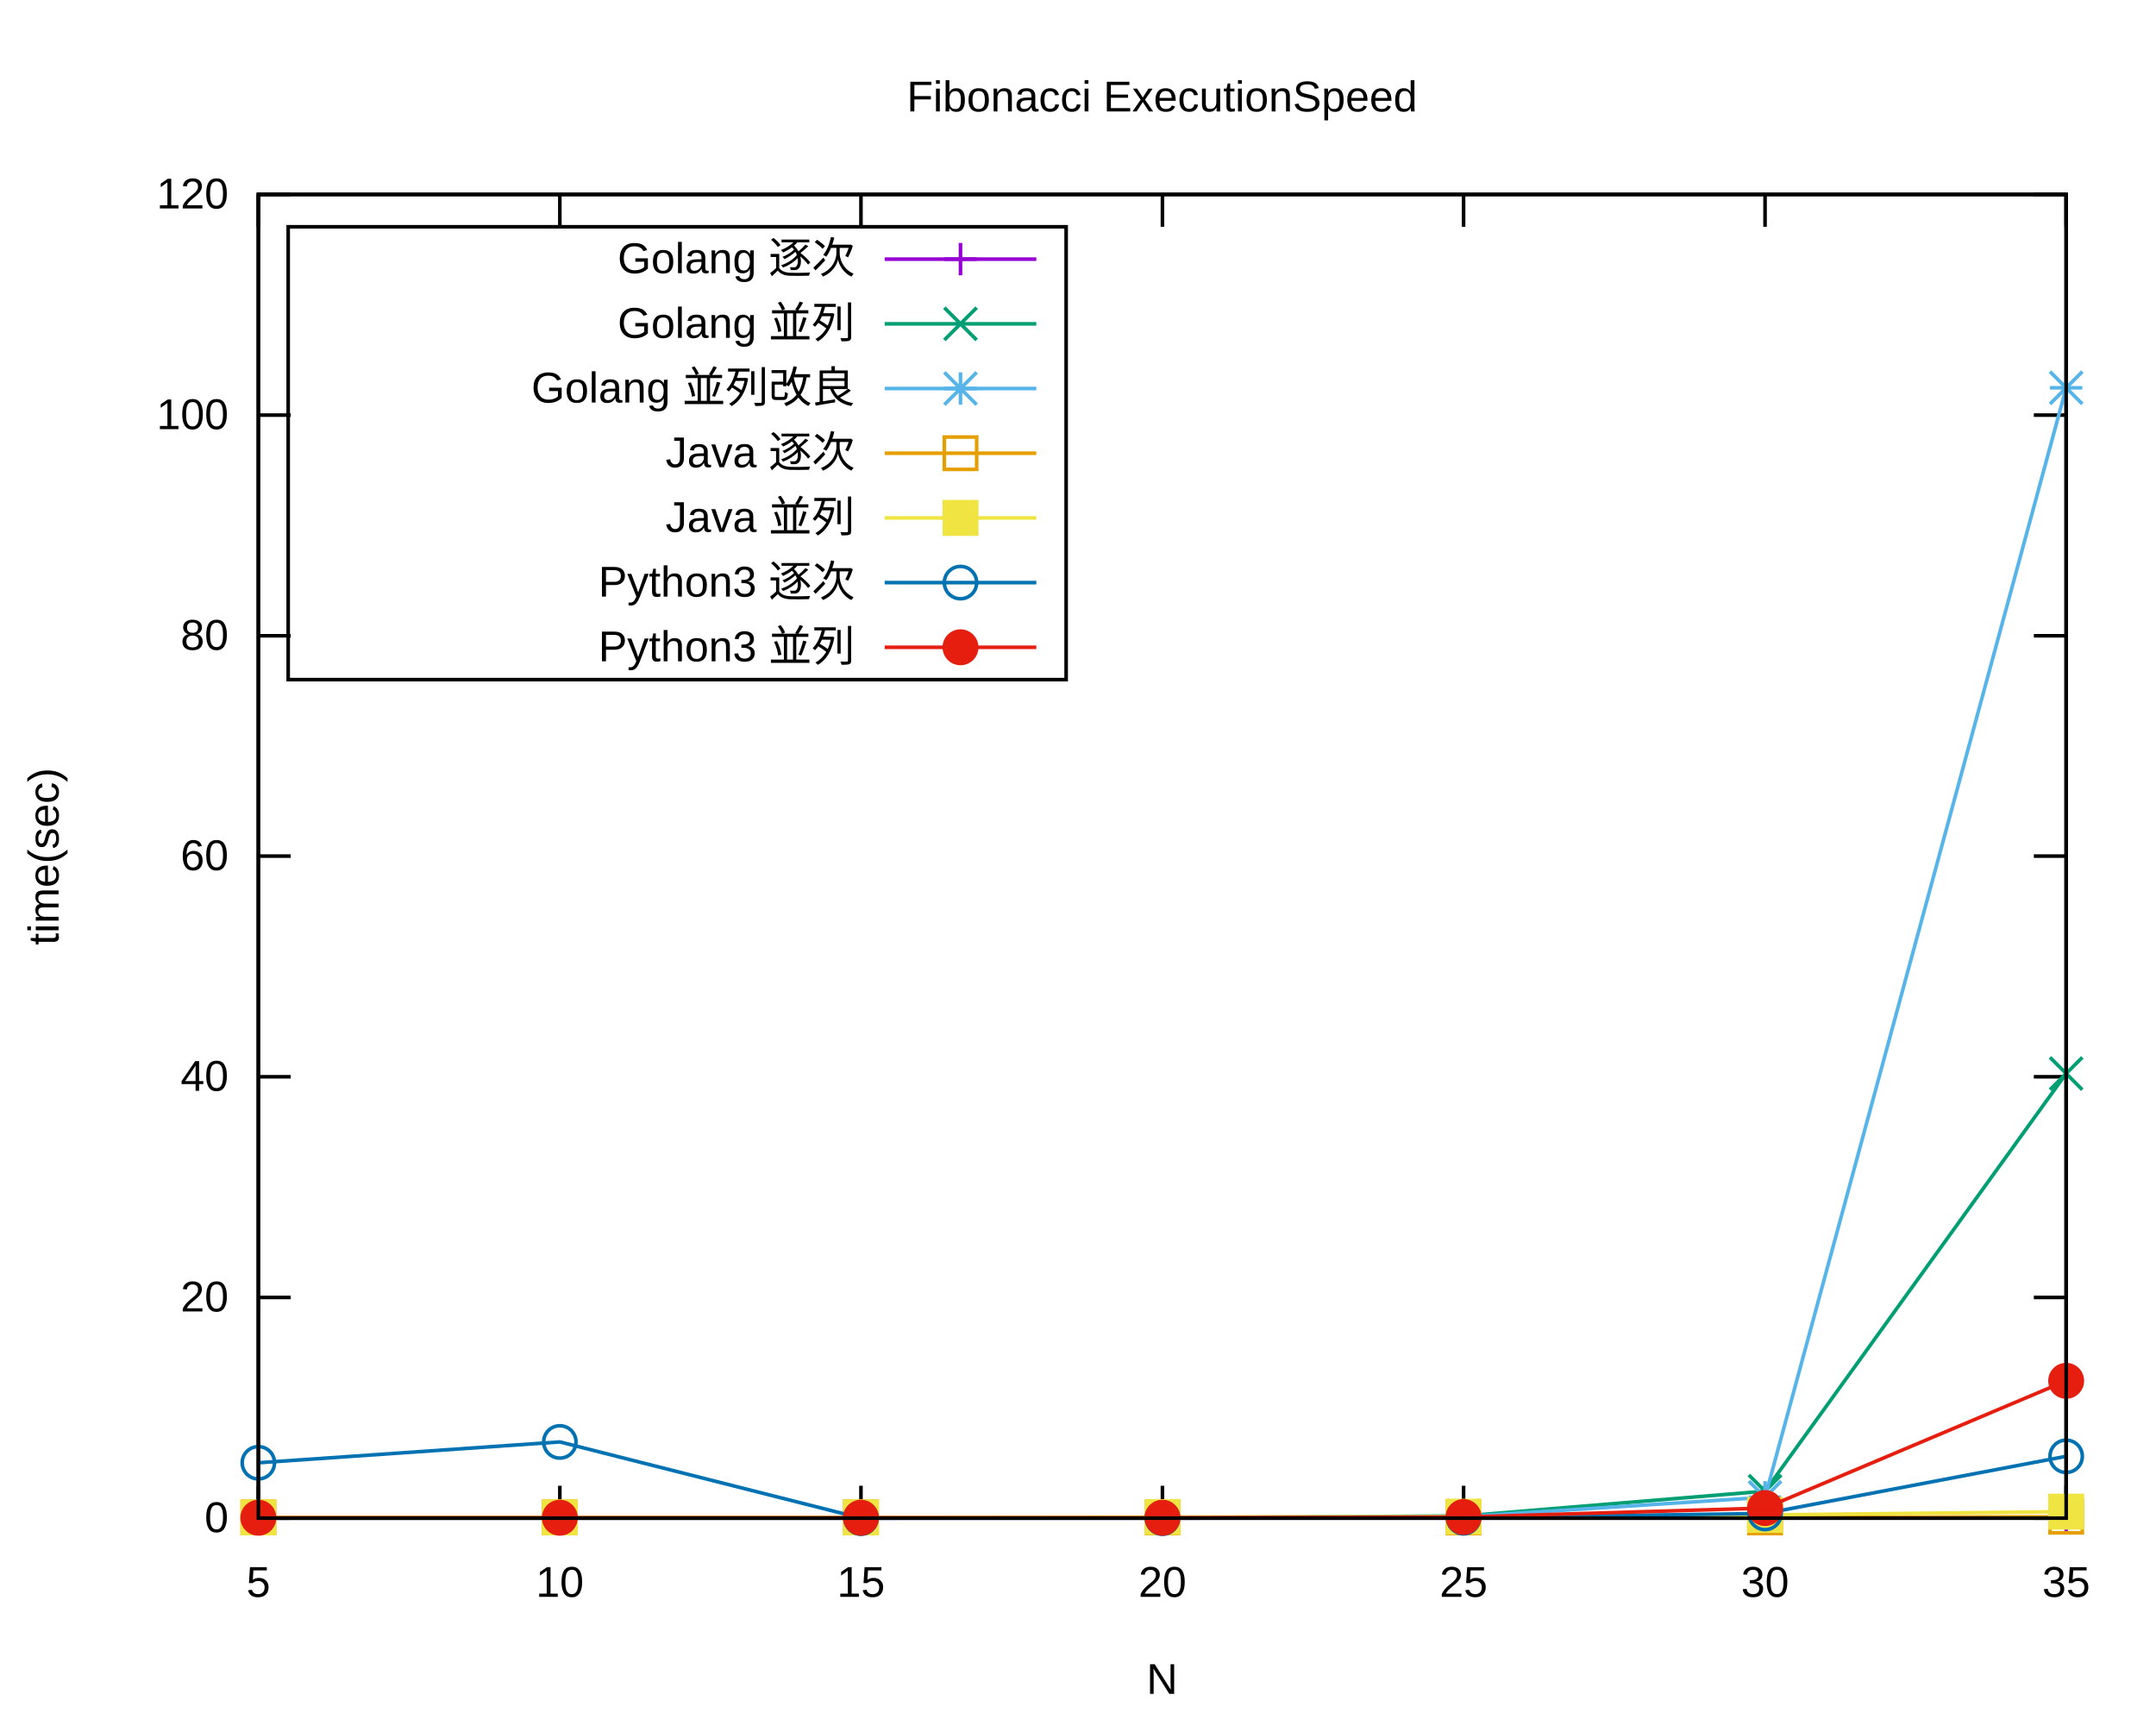
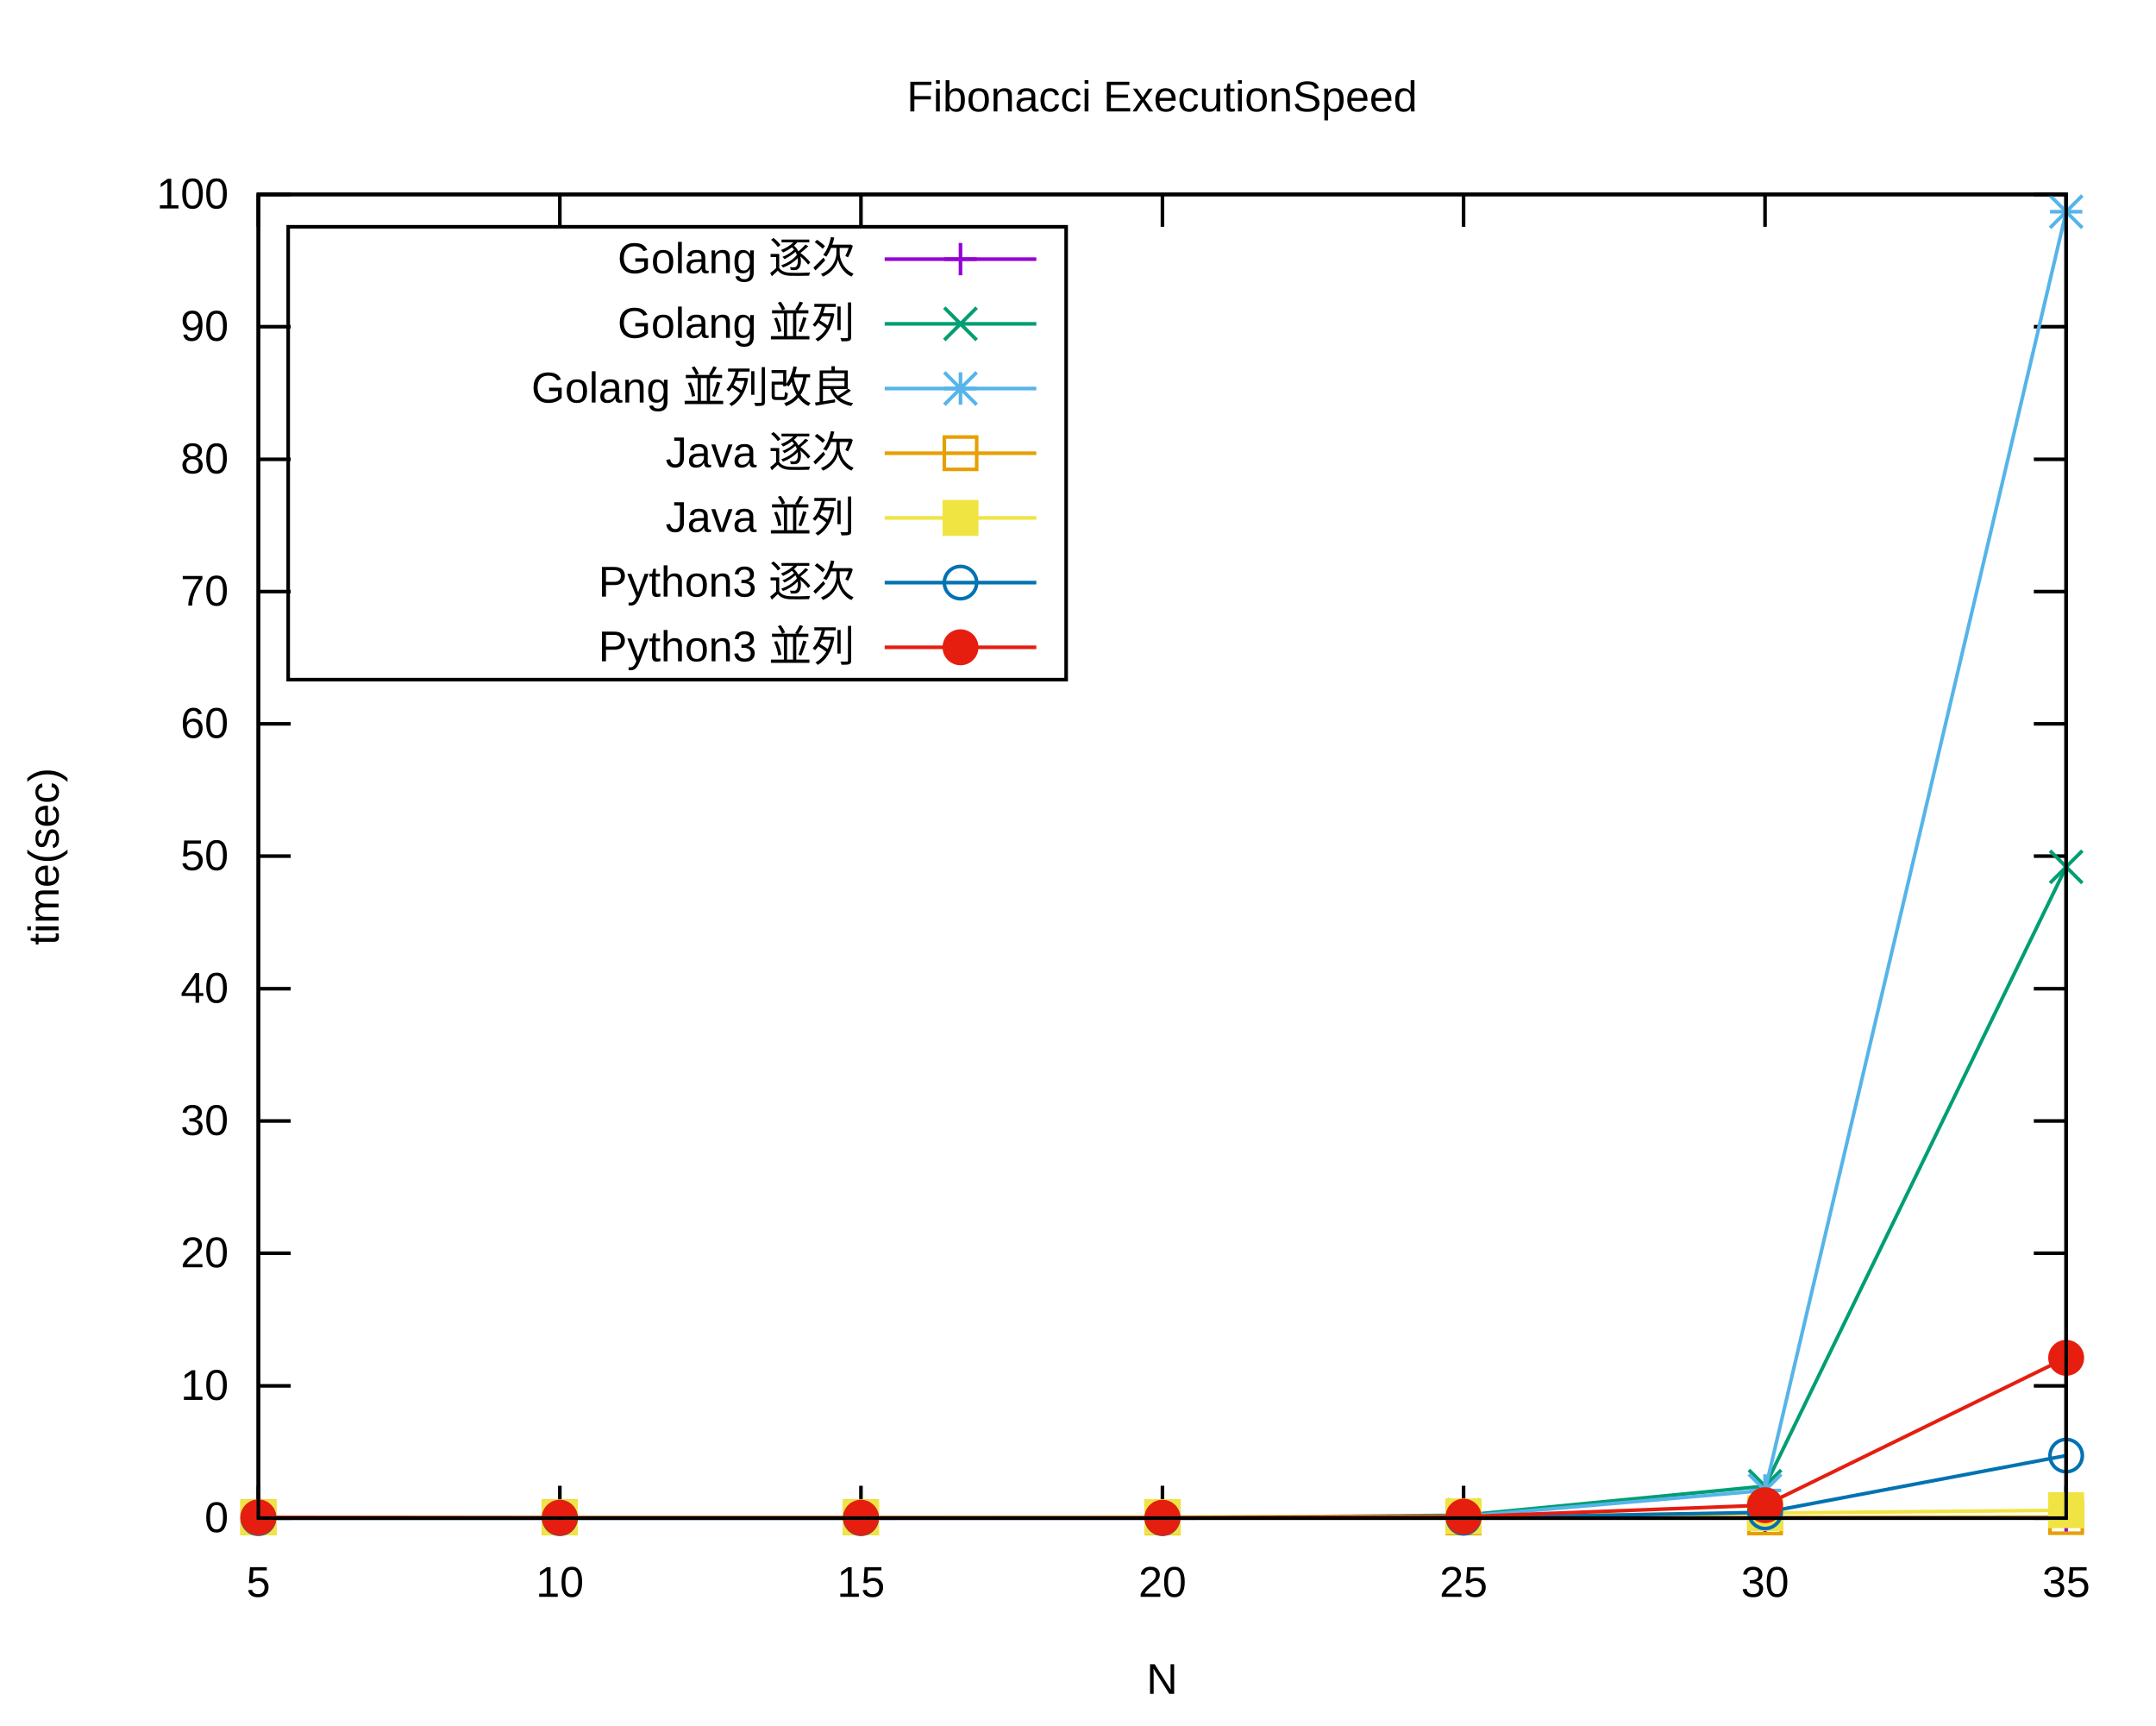
<svg xmlns="http://www.w3.org/2000/svg" xmlns:xlink="http://www.w3.org/1999/xlink" width="600" height="480" viewBox="0 0 600 480">
  <g id="gnuplot_canvas">
    <rect x="0" y="0" width="600" height="480" fill="none" />
    <defs>
      <circle id="gpDot" r="0.5" stroke-width="0.5" />
      <path id="gpPt0" stroke-width="0.222" stroke="currentColor" d="M-1,0 h2 M0,-1 v2" />
      <path id="gpPt1" stroke-width="0.222" stroke="currentColor" d="M-1,-1 L1,1 M1,-1 L-1,1" />
      <path id="gpPt2" stroke-width="0.222" stroke="currentColor" d="M-1,0 L1,0 M0,-1 L0,1 M-1,-1 L1,1 M-1,1 L1,-1" />
      <rect id="gpPt3" stroke-width="0.222" stroke="currentColor" x="-1" y="-1" width="2" height="2" />
      <rect id="gpPt4" stroke-width="0.222" stroke="currentColor" fill="currentColor" x="-1" y="-1" width="2" height="2" />
      <circle id="gpPt5" stroke-width="0.222" stroke="currentColor" cx="0" cy="0" r="1" />
      <use xlink:href="#gpPt5" id="gpPt6" fill="currentColor" stroke="none" />
      <path id="gpPt7" stroke-width="0.222" stroke="currentColor" d="M0,-1.33 L-1.33,0.67 L1.33,0.67 z" />
      <use xlink:href="#gpPt7" id="gpPt8" fill="currentColor" stroke="none" />
      <use xlink:href="#gpPt7" id="gpPt9" stroke="currentColor" transform="rotate(180)" />
      <use xlink:href="#gpPt9" id="gpPt10" fill="currentColor" stroke="none" />
      <use xlink:href="#gpPt3" id="gpPt11" stroke="currentColor" transform="rotate(45)" />
      <use xlink:href="#gpPt11" id="gpPt12" fill="currentColor" stroke="none" />
      <path id="gpPt13" stroke-width="0.222" stroke="currentColor" d="M0,1.330 L1.265,0.411 L0.782,-1.067 L-0.782,-1.076 L-1.265,0.411 z" />
      <use xlink:href="#gpPt13" id="gpPt14" fill="currentColor" stroke="none" />
      <filter id="textbox" filterUnits="objectBoundingBox" x="0" y="0" height="1" width="1">
        <feFlood flood-color="white" flood-opacity="1" result="bgnd" />
        <feComposite in="SourceGraphic" in2="bgnd" operator="atop" />
      </filter>
      <filter id="greybox" filterUnits="objectBoundingBox" x="0" y="0" height="1" width="1">
        <feFlood flood-color="lightgrey" flood-opacity="1" result="grey" />
        <feComposite in="SourceGraphic" in2="grey" operator="atop" />
      </filter>
    </defs>
    <g fill="none" color="white" stroke="currentColor" stroke-width="1.00" stroke-linecap="butt" stroke-linejoin="miter">
</g>
    <g fill="none" color="black" stroke="currentColor" stroke-width="1.00" stroke-linecap="butt" stroke-linejoin="miter">
      <path stroke="black" d="M71.9,422.4 L80.9,422.4 M575.0,422.4 L566.0,422.4  " />
      <g transform="translate(63.6,426.3)" stroke="none" fill="black" font-family="Arial" font-size="12.00" text-anchor="end">
        <text>
          <tspan font-family="Arial"> 0</tspan>
        </text>
      </g>
    </g>
    <g fill="none" color="black" stroke="currentColor" stroke-width="1.00" stroke-linecap="butt" stroke-linejoin="miter">
-       <path stroke="black" d="M71.9,361.0 L80.9,361.0 M575.0,361.0 L566.0,361.0  " />
-       <g transform="translate(63.6,364.9)" stroke="none" fill="black" font-family="Arial" font-size="12.00" text-anchor="end">
+       <path stroke="black" d="M71.9,385.6 L80.9,385.6 M575.0,385.6 L566.0,385.6  " />
+       <g transform="translate(63.6,389.5)" stroke="none" fill="black" font-family="Arial" font-size="12.00" text-anchor="end">
+         <text>
+           <tspan font-family="Arial"> 10</tspan>
+         </text>
+       </g>
+     </g>
+     <g fill="none" color="black" stroke="currentColor" stroke-width="1.00" stroke-linecap="butt" stroke-linejoin="miter">
+       <path stroke="black" d="M71.9,348.7 L80.9,348.7 M575.0,348.7 L566.0,348.7  " />
+       <g transform="translate(63.6,352.6)" stroke="none" fill="black" font-family="Arial" font-size="12.00" text-anchor="end">
        <text>
          <tspan font-family="Arial"> 20</tspan>
        </text>
      </g>
    </g>
    <g fill="none" color="black" stroke="currentColor" stroke-width="1.00" stroke-linecap="butt" stroke-linejoin="miter">
-       <path stroke="black" d="M71.9,299.6 L80.9,299.6 M575.0,299.6 L566.0,299.6  " />
-       <g transform="translate(63.6,303.5)" stroke="none" fill="black" font-family="Arial" font-size="12.00" text-anchor="end">
+       <path stroke="black" d="M71.9,311.9 L80.9,311.9 M575.0,311.9 L566.0,311.9  " />
+       <g transform="translate(63.6,315.8)" stroke="none" fill="black" font-family="Arial" font-size="12.00" text-anchor="end">
+         <text>
+           <tspan font-family="Arial"> 30</tspan>
+         </text>
+       </g>
+     </g>
+     <g fill="none" color="black" stroke="currentColor" stroke-width="1.00" stroke-linecap="butt" stroke-linejoin="miter">
+       <path stroke="black" d="M71.9,275.1 L80.9,275.1 M575.0,275.1 L566.0,275.1  " />
+       <g transform="translate(63.6,279.0)" stroke="none" fill="black" font-family="Arial" font-size="12.00" text-anchor="end">
        <text>
          <tspan font-family="Arial"> 40</tspan>
        </text>
      </g>
    </g>
    <g fill="none" color="black" stroke="currentColor" stroke-width="1.00" stroke-linecap="butt" stroke-linejoin="miter">
      <path stroke="black" d="M71.9,238.2 L80.9,238.2 M575.0,238.2 L566.0,238.2  " />
      <g transform="translate(63.6,242.1)" stroke="none" fill="black" font-family="Arial" font-size="12.00" text-anchor="end">
        <text>
+           <tspan font-family="Arial"> 50</tspan>
+         </text>
+       </g>
+     </g>
+     <g fill="none" color="black" stroke="currentColor" stroke-width="1.00" stroke-linecap="butt" stroke-linejoin="miter">
+       <path stroke="black" d="M71.9,201.4 L80.9,201.4 M575.0,201.4 L566.0,201.4  " />
+       <g transform="translate(63.6,205.3)" stroke="none" fill="black" font-family="Arial" font-size="12.00" text-anchor="end">
+         <text>
          <tspan font-family="Arial"> 60</tspan>
        </text>
      </g>
    </g>
    <g fill="none" color="black" stroke="currentColor" stroke-width="1.00" stroke-linecap="butt" stroke-linejoin="miter">
-       <path stroke="black" d="M71.9,176.9 L80.9,176.9 M575.0,176.9 L566.0,176.9  " />
-       <g transform="translate(63.6,180.8)" stroke="none" fill="black" font-family="Arial" font-size="12.00" text-anchor="end">
+       <path stroke="black" d="M71.9,164.6 L80.9,164.6 M575.0,164.6 L566.0,164.6  " />
+       <g transform="translate(63.6,168.5)" stroke="none" fill="black" font-family="Arial" font-size="12.00" text-anchor="end">
+         <text>
+           <tspan font-family="Arial"> 70</tspan>
+         </text>
+       </g>
+     </g>
+     <g fill="none" color="black" stroke="currentColor" stroke-width="1.00" stroke-linecap="butt" stroke-linejoin="miter">
+       <path stroke="black" d="M71.9,127.8 L80.9,127.8 M575.0,127.8 L566.0,127.8  " />
+       <g transform="translate(63.6,131.7)" stroke="none" fill="black" font-family="Arial" font-size="12.00" text-anchor="end">
        <text>
          <tspan font-family="Arial"> 80</tspan>
        </text>
      </g>
    </g>
    <g fill="none" color="black" stroke="currentColor" stroke-width="1.00" stroke-linecap="butt" stroke-linejoin="miter">
-       <path stroke="black" d="M71.9,115.5 L80.9,115.5 M575.0,115.5 L566.0,115.5  " />
-       <g transform="translate(63.6,119.4)" stroke="none" fill="black" font-family="Arial" font-size="12.00" text-anchor="end">
-         <text>
-           <tspan font-family="Arial"> 100</tspan>
+       <path stroke="black" d="M71.9,90.9 L80.9,90.9 M575.0,90.9 L566.0,90.9  " />
+       <g transform="translate(63.6,94.8)" stroke="none" fill="black" font-family="Arial" font-size="12.00" text-anchor="end">
+         <text>
+           <tspan font-family="Arial"> 90</tspan>
        </text>
      </g>
    </g>
    <g fill="none" color="black" stroke="currentColor" stroke-width="1.00" stroke-linecap="butt" stroke-linejoin="miter">
      <path stroke="black" d="M71.9,54.1 L80.9,54.1 M575.0,54.1 L566.0,54.1  " />
      <g transform="translate(63.6,58.0)" stroke="none" fill="black" font-family="Arial" font-size="12.00" text-anchor="end">
        <text>
-           <tspan font-family="Arial"> 120</tspan>
+           <tspan font-family="Arial"> 100</tspan>
        </text>
      </g>
    </g>
    <g fill="none" color="black" stroke="currentColor" stroke-width="1.00" stroke-linecap="butt" stroke-linejoin="miter">
      <path stroke="black" d="M71.9,422.4 L71.9,413.4 M71.9,54.1 L71.9,63.1  " />
      <g transform="translate(71.9,444.3)" stroke="none" fill="black" font-family="Arial" font-size="12.00" text-anchor="middle">
        <text>
          <tspan font-family="Arial"> 5</tspan>
        </text>
      </g>
    </g>
    <g fill="none" color="black" stroke="currentColor" stroke-width="1.00" stroke-linecap="butt" stroke-linejoin="miter">
      <path stroke="black" d="M155.8,422.4 L155.8,413.4 M155.8,54.1 L155.8,63.1  " />
      <g transform="translate(155.8,444.3)" stroke="none" fill="black" font-family="Arial" font-size="12.00" text-anchor="middle">
        <text>
          <tspan font-family="Arial"> 10</tspan>
        </text>
      </g>
    </g>
    <g fill="none" color="black" stroke="currentColor" stroke-width="1.00" stroke-linecap="butt" stroke-linejoin="miter">
      <path stroke="black" d="M239.6,422.4 L239.6,413.4 M239.6,54.1 L239.6,63.1  " />
      <g transform="translate(239.6,444.3)" stroke="none" fill="black" font-family="Arial" font-size="12.00" text-anchor="middle">
        <text>
          <tspan font-family="Arial"> 15</tspan>
        </text>
      </g>
    </g>
    <g fill="none" color="black" stroke="currentColor" stroke-width="1.00" stroke-linecap="butt" stroke-linejoin="miter">
      <path stroke="black" d="M323.5,422.4 L323.5,413.4 M323.5,54.1 L323.5,63.1  " />
      <g transform="translate(323.5,444.3)" stroke="none" fill="black" font-family="Arial" font-size="12.00" text-anchor="middle">
        <text>
          <tspan font-family="Arial"> 20</tspan>
        </text>
      </g>
    </g>
    <g fill="none" color="black" stroke="currentColor" stroke-width="1.00" stroke-linecap="butt" stroke-linejoin="miter">
      <path stroke="black" d="M407.3,422.4 L407.3,413.4 M407.3,54.1 L407.3,63.1  " />
      <g transform="translate(407.3,444.3)" stroke="none" fill="black" font-family="Arial" font-size="12.00" text-anchor="middle">
        <text>
          <tspan font-family="Arial"> 25</tspan>
        </text>
      </g>
    </g>
    <g fill="none" color="black" stroke="currentColor" stroke-width="1.00" stroke-linecap="butt" stroke-linejoin="miter">
      <path stroke="black" d="M491.2,422.4 L491.2,413.4 M491.2,54.1 L491.2,63.1  " />
      <g transform="translate(491.2,444.3)" stroke="none" fill="black" font-family="Arial" font-size="12.00" text-anchor="middle">
        <text>
          <tspan font-family="Arial"> 30</tspan>
        </text>
      </g>
    </g>
    <g fill="none" color="black" stroke="currentColor" stroke-width="1.00" stroke-linecap="butt" stroke-linejoin="miter">
      <path stroke="black" d="M575.0,422.4 L575.0,413.4 M575.0,54.1 L575.0,63.1  " />
      <g transform="translate(575.0,444.3)" stroke="none" fill="black" font-family="Arial" font-size="12.00" text-anchor="middle">
        <text>
          <tspan font-family="Arial"> 35</tspan>
        </text>
      </g>
    </g>
    <g fill="none" color="black" stroke="currentColor" stroke-width="1.00" stroke-linecap="butt" stroke-linejoin="miter">
</g>
    <g fill="none" color="black" stroke="currentColor" stroke-width="1.00" stroke-linecap="butt" stroke-linejoin="miter">
      <path stroke="black" d="M71.9,54.1 L71.9,422.4 L575.0,422.4 L575.0,54.1 L71.9,54.1 Z  " />
    </g>
    <g fill="none" color="black" stroke="currentColor" stroke-width="1.00" stroke-linecap="butt" stroke-linejoin="miter">
      <g transform="translate(16.3,238.3) rotate(270)" stroke="none" fill="black" font-family="Arial" font-size="12.00" text-anchor="middle">
        <text>
          <tspan font-family="Arial">time(sec)</tspan>
        </text>
      </g>
    </g>
    <g fill="none" color="black" stroke="currentColor" stroke-width="1.00" stroke-linecap="butt" stroke-linejoin="miter">
      <g transform="translate(323.4,471.3)" stroke="none" fill="black" font-family="Arial" font-size="12.00" text-anchor="middle">
        <text>
          <tspan font-family="Arial">N</tspan>
        </text>
      </g>
    </g>
    <g fill="none" color="black" stroke="currentColor" stroke-width="1.00" stroke-linecap="butt" stroke-linejoin="miter">
      <g transform="translate(323.4,31.0)" stroke="none" fill="black" font-family="Arial" font-size="12.00" text-anchor="middle">
        <text>
          <tspan font-family="Arial">Fibonacci ExecutionSpeed</tspan>
        </text>
      </g>
    </g>
    <g fill="none" color="black" stroke="currentColor" stroke-width="1.00" stroke-linecap="butt" stroke-linejoin="miter">
      <path stroke="black" d="M80.2,189.1 L80.2,63.1 L296.7,63.1 L296.7,189.1 L80.2,189.1 Z  " />
    </g>
    <g id="gnuplot_plot_1">
      <g fill="none" color="black" stroke="currentColor" stroke-width="1.00" stroke-linecap="butt" stroke-linejoin="miter">
        <g transform="translate(237.9,76.0)" stroke="none" fill="black" font-family="Arial" font-size="12.00" text-anchor="end">
          <text>
            <tspan font-family="Arial">Golang 逐次</tspan>
          </text>
        </g>
      </g>
      <g fill="none" color="black" stroke="currentColor" stroke-width="1.00" stroke-linecap="butt" stroke-linejoin="miter">
        <path stroke="rgb(148,   0, 211)" d="M246.2,72.1 L288.4,72.1 M71.9,422.4 L155.8,422.4 L239.6,422.4 L323.5,422.4 L407.3,422.4 L491.2,422.4   L575.0,422.2  " />
        <use xlink:href="#gpPt0" transform="translate(71.9,422.4) scale(4.50)" color="rgb(148,   0, 211)" />
        <use xlink:href="#gpPt0" transform="translate(155.8,422.4) scale(4.50)" color="rgb(148,   0, 211)" />
        <use xlink:href="#gpPt0" transform="translate(239.6,422.4) scale(4.50)" color="rgb(148,   0, 211)" />
        <use xlink:href="#gpPt0" transform="translate(323.5,422.4) scale(4.50)" color="rgb(148,   0, 211)" />
        <use xlink:href="#gpPt0" transform="translate(407.3,422.4) scale(4.50)" color="rgb(148,   0, 211)" />
        <use xlink:href="#gpPt0" transform="translate(491.2,422.4) scale(4.50)" color="rgb(148,   0, 211)" />
        <use xlink:href="#gpPt0" transform="translate(575.0,422.2) scale(4.50)" color="rgb(148,   0, 211)" />
        <use xlink:href="#gpPt0" transform="translate(267.3,72.1) scale(4.50)" color="rgb(148,   0, 211)" />
      </g>
    </g>
    <g id="gnuplot_plot_2">
      <g fill="none" color="black" stroke="currentColor" stroke-width="1.00" stroke-linecap="butt" stroke-linejoin="miter">
        <g transform="translate(237.9,94.0)" stroke="none" fill="black" font-family="Arial" font-size="12.00" text-anchor="end">
          <text>
            <tspan font-family="Arial">Golang 並列</tspan>
          </text>
        </g>
      </g>
      <g fill="none" color="black" stroke="currentColor" stroke-width="1.00" stroke-linecap="butt" stroke-linejoin="miter">
-         <path stroke="rgb(  0, 158, 115)" d="M246.2,90.1 L288.4,90.1 M71.9,422.4 L155.8,422.4 L239.6,422.4 L323.5,422.3 L407.3,421.8 L491.2,414.9   L575.0,298.7  " />
+         <path stroke="rgb(  0, 158, 115)" d="M246.2,90.1 L288.4,90.1 M71.9,422.4 L155.8,422.4 L239.6,422.4 L323.5,422.3 L407.3,421.6 L491.2,413.5   L575.0,241.2  " />
        <use xlink:href="#gpPt1" transform="translate(71.9,422.4) scale(4.50)" color="rgb(  0, 158, 115)" />
        <use xlink:href="#gpPt1" transform="translate(155.8,422.4) scale(4.50)" color="rgb(  0, 158, 115)" />
        <use xlink:href="#gpPt1" transform="translate(239.6,422.4) scale(4.50)" color="rgb(  0, 158, 115)" />
        <use xlink:href="#gpPt1" transform="translate(323.5,422.3) scale(4.50)" color="rgb(  0, 158, 115)" />
-         <use xlink:href="#gpPt1" transform="translate(407.3,421.8) scale(4.50)" color="rgb(  0, 158, 115)" />
-         <use xlink:href="#gpPt1" transform="translate(491.2,414.9) scale(4.50)" color="rgb(  0, 158, 115)" />
-         <use xlink:href="#gpPt1" transform="translate(575.0,298.7) scale(4.50)" color="rgb(  0, 158, 115)" />
+         <use xlink:href="#gpPt1" transform="translate(407.3,421.6) scale(4.50)" color="rgb(  0, 158, 115)" />
+         <use xlink:href="#gpPt1" transform="translate(491.2,413.5) scale(4.50)" color="rgb(  0, 158, 115)" />
+         <use xlink:href="#gpPt1" transform="translate(575.0,241.2) scale(4.50)" color="rgb(  0, 158, 115)" />
        <use xlink:href="#gpPt1" transform="translate(267.3,90.1) scale(4.50)" color="rgb(  0, 158, 115)" />
      </g>
    </g>
    <g id="gnuplot_plot_3">
      <g fill="none" color="black" stroke="currentColor" stroke-width="1.00" stroke-linecap="butt" stroke-linejoin="miter">
        <g transform="translate(237.9,112.0)" stroke="none" fill="black" font-family="Arial" font-size="12.00" text-anchor="end">
          <text>
            <tspan font-family="Arial">Golang 並列改良</tspan>
          </text>
        </g>
      </g>
      <g fill="none" color="black" stroke="currentColor" stroke-width="1.00" stroke-linecap="butt" stroke-linejoin="miter">
-         <path stroke="rgb( 86, 180, 233)" d="M246.2,108.1 L288.4,108.1 M71.9,422.4 L155.8,422.4 L239.6,422.4 L323.5,422.4 L407.3,422.0 L491.2,416.6   L575.0,107.9  " />
+         <path stroke="rgb( 86, 180, 233)" d="M246.2,108.1 L288.4,108.1 M71.9,422.4 L155.8,422.4 L239.6,422.4 L323.5,422.4 L407.3,421.9 L491.2,414.7   L575.0,58.9  " />
        <use xlink:href="#gpPt2" transform="translate(71.9,422.4) scale(4.50)" color="rgb( 86, 180, 233)" />
        <use xlink:href="#gpPt2" transform="translate(155.8,422.4) scale(4.50)" color="rgb( 86, 180, 233)" />
        <use xlink:href="#gpPt2" transform="translate(239.6,422.4) scale(4.50)" color="rgb( 86, 180, 233)" />
        <use xlink:href="#gpPt2" transform="translate(323.5,422.4) scale(4.50)" color="rgb( 86, 180, 233)" />
-         <use xlink:href="#gpPt2" transform="translate(407.3,422.0) scale(4.50)" color="rgb( 86, 180, 233)" />
-         <use xlink:href="#gpPt2" transform="translate(491.2,416.6) scale(4.50)" color="rgb( 86, 180, 233)" />
-         <use xlink:href="#gpPt2" transform="translate(575.0,107.9) scale(4.50)" color="rgb( 86, 180, 233)" />
+         <use xlink:href="#gpPt2" transform="translate(407.3,421.9) scale(4.50)" color="rgb( 86, 180, 233)" />
+         <use xlink:href="#gpPt2" transform="translate(491.2,414.7) scale(4.50)" color="rgb( 86, 180, 233)" />
+         <use xlink:href="#gpPt2" transform="translate(575.0,58.9) scale(4.50)" color="rgb( 86, 180, 233)" />
        <use xlink:href="#gpPt2" transform="translate(267.3,108.1) scale(4.50)" color="rgb( 86, 180, 233)" />
      </g>
    </g>
    <g id="gnuplot_plot_4">
      <g fill="none" color="black" stroke="currentColor" stroke-width="1.00" stroke-linecap="butt" stroke-linejoin="miter">
        <g transform="translate(237.9,130.0)" stroke="none" fill="black" font-family="Arial" font-size="12.00" text-anchor="end">
          <text>
            <tspan font-family="Arial">Java 逐次</tspan>
          </text>
        </g>
      </g>
      <g fill="none" color="black" stroke="currentColor" stroke-width="1.00" stroke-linecap="butt" stroke-linejoin="miter">
-         <path stroke="rgb(230, 159,   0)" d="M246.2,126.1 L288.4,126.1 M71.9,422.2 L155.8,422.2 L239.6,422.2 L323.5,422.2 L407.3,422.2 L491.2,422.2   L575.0,422.0  " />
+         <path stroke="rgb(230, 159,   0)" d="M246.2,126.1 L288.4,126.1 M71.9,422.2 L155.8,422.2 L239.6,422.2 L323.5,422.2 L407.3,422.2 L491.2,422.2   L575.0,422.1  " />
        <use xlink:href="#gpPt3" transform="translate(71.9,422.2) scale(4.50)" color="rgb(230, 159,   0)" />
        <use xlink:href="#gpPt3" transform="translate(155.8,422.2) scale(4.50)" color="rgb(230, 159,   0)" />
        <use xlink:href="#gpPt3" transform="translate(239.6,422.2) scale(4.50)" color="rgb(230, 159,   0)" />
        <use xlink:href="#gpPt3" transform="translate(323.5,422.2) scale(4.50)" color="rgb(230, 159,   0)" />
        <use xlink:href="#gpPt3" transform="translate(407.3,422.2) scale(4.50)" color="rgb(230, 159,   0)" />
        <use xlink:href="#gpPt3" transform="translate(491.2,422.2) scale(4.50)" color="rgb(230, 159,   0)" />
-         <use xlink:href="#gpPt3" transform="translate(575.0,422.0) scale(4.50)" color="rgb(230, 159,   0)" />
+         <use xlink:href="#gpPt3" transform="translate(575.0,422.1) scale(4.50)" color="rgb(230, 159,   0)" />
        <use xlink:href="#gpPt3" transform="translate(267.3,126.1) scale(4.50)" color="rgb(230, 159,   0)" />
      </g>
    </g>
    <g id="gnuplot_plot_5">
      <g fill="none" color="black" stroke="currentColor" stroke-width="1.00" stroke-linecap="butt" stroke-linejoin="miter">
        <g transform="translate(237.9,148.0)" stroke="none" fill="black" font-family="Arial" font-size="12.00" text-anchor="end">
          <text>
            <tspan font-family="Arial">Java 並列</tspan>
          </text>
        </g>
      </g>
      <g fill="none" color="black" stroke="currentColor" stroke-width="1.00" stroke-linecap="butt" stroke-linejoin="miter">
-         <path stroke="rgb(240, 228,  66)" d="M246.2,144.1 L288.4,144.1 M71.9,422.2 L155.8,422.2 L239.6,422.2 L323.5,422.1 L407.3,422.0 L491.2,421.5   L575.0,420.6  " />
+         <path stroke="rgb(240, 228,  66)" d="M246.2,144.1 L288.4,144.1 M71.9,422.2 L155.8,422.2 L239.6,422.2 L323.5,422.1 L407.3,421.9 L491.2,421.0   L575.0,420.2  " />
        <use xlink:href="#gpPt4" transform="translate(71.9,422.2) scale(4.50)" color="rgb(240, 228,  66)" />
        <use xlink:href="#gpPt4" transform="translate(155.8,422.2) scale(4.50)" color="rgb(240, 228,  66)" />
        <use xlink:href="#gpPt4" transform="translate(239.6,422.2) scale(4.50)" color="rgb(240, 228,  66)" />
        <use xlink:href="#gpPt4" transform="translate(323.5,422.1) scale(4.50)" color="rgb(240, 228,  66)" />
-         <use xlink:href="#gpPt4" transform="translate(407.3,422.0) scale(4.50)" color="rgb(240, 228,  66)" />
-         <use xlink:href="#gpPt4" transform="translate(491.2,421.5) scale(4.50)" color="rgb(240, 228,  66)" />
-         <use xlink:href="#gpPt4" transform="translate(575.0,420.6) scale(4.50)" color="rgb(240, 228,  66)" />
+         <use xlink:href="#gpPt4" transform="translate(407.3,421.9) scale(4.50)" color="rgb(240, 228,  66)" />
+         <use xlink:href="#gpPt4" transform="translate(491.2,421.0) scale(4.50)" color="rgb(240, 228,  66)" />
+         <use xlink:href="#gpPt4" transform="translate(575.0,420.2) scale(4.50)" color="rgb(240, 228,  66)" />
        <use xlink:href="#gpPt4" transform="translate(267.3,144.1) scale(4.50)" color="rgb(240, 228,  66)" />
      </g>
    </g>
    <g id="gnuplot_plot_6">
      <g fill="none" color="black" stroke="currentColor" stroke-width="1.00" stroke-linecap="butt" stroke-linejoin="miter">
        <g transform="translate(237.9,166.0)" stroke="none" fill="black" font-family="Arial" font-size="12.00" text-anchor="end">
          <text>
            <tspan font-family="Arial">Python3 逐次</tspan>
          </text>
        </g>
      </g>
      <g fill="none" color="black" stroke="currentColor" stroke-width="1.00" stroke-linecap="butt" stroke-linejoin="miter">
-         <path stroke="rgb(  0, 114, 178)" d="M246.2,162.1 L288.4,162.1 M71.9,407.0 L155.8,401.2 L239.6,422.4 L323.5,422.4 L407.3,422.3 L491.2,421.1   L575.0,405.2  " />
-         <use xlink:href="#gpPt5" transform="translate(71.9,407.0) scale(4.50)" color="rgb(  0, 114, 178)" />
-         <use xlink:href="#gpPt5" transform="translate(155.8,401.2) scale(4.50)" color="rgb(  0, 114, 178)" />
+         <path stroke="rgb(  0, 114, 178)" d="M246.2,162.1 L288.4,162.1 M71.9,422.4 L155.8,422.4 L239.6,422.4 L323.5,422.4 L407.3,422.3 L491.2,420.8   L575.0,405.0  " />
+         <use xlink:href="#gpPt5" transform="translate(71.9,422.4) scale(4.50)" color="rgb(  0, 114, 178)" />
+         <use xlink:href="#gpPt5" transform="translate(155.8,422.4) scale(4.50)" color="rgb(  0, 114, 178)" />
        <use xlink:href="#gpPt5" transform="translate(239.6,422.4) scale(4.50)" color="rgb(  0, 114, 178)" />
        <use xlink:href="#gpPt5" transform="translate(323.5,422.4) scale(4.50)" color="rgb(  0, 114, 178)" />
        <use xlink:href="#gpPt5" transform="translate(407.3,422.3) scale(4.50)" color="rgb(  0, 114, 178)" />
-         <use xlink:href="#gpPt5" transform="translate(491.2,421.1) scale(4.50)" color="rgb(  0, 114, 178)" />
-         <use xlink:href="#gpPt5" transform="translate(575.0,405.2) scale(4.50)" color="rgb(  0, 114, 178)" />
+         <use xlink:href="#gpPt5" transform="translate(491.2,420.8) scale(4.50)" color="rgb(  0, 114, 178)" />
+         <use xlink:href="#gpPt5" transform="translate(575.0,405.0) scale(4.50)" color="rgb(  0, 114, 178)" />
        <use xlink:href="#gpPt5" transform="translate(267.3,162.1) scale(4.50)" color="rgb(  0, 114, 178)" />
      </g>
    </g>
    <g id="gnuplot_plot_7">
      <g fill="none" color="black" stroke="currentColor" stroke-width="1.00" stroke-linecap="butt" stroke-linejoin="miter">
        <g transform="translate(237.9,184.0)" stroke="none" fill="black" font-family="Arial" font-size="12.00" text-anchor="end">
          <text>
            <tspan font-family="Arial">Python3 並列</tspan>
          </text>
        </g>
      </g>
      <g fill="none" color="black" stroke="currentColor" stroke-width="1.00" stroke-linecap="butt" stroke-linejoin="miter">
-         <path stroke="rgb(229,  30,  16)" d="M246.2,180.1 L288.4,180.1 M71.9,422.3 L155.8,422.3 L239.6,422.3 L323.5,422.3 L407.3,422.1 L491.2,419.6   L575.0,384.2  " />
-         <use xlink:href="#gpPt6" transform="translate(71.9,422.3) scale(4.50)" color="rgb(229,  30,  16)" />
+         <path stroke="rgb(229,  30,  16)" d="M246.2,180.1 L288.4,180.1 M71.9,422.2 L155.8,422.3 L239.6,422.3 L323.5,422.3 L407.3,422.0 L491.2,418.8   L575.0,377.8  " />
+         <use xlink:href="#gpPt6" transform="translate(71.9,422.2) scale(4.50)" color="rgb(229,  30,  16)" />
        <use xlink:href="#gpPt6" transform="translate(155.8,422.3) scale(4.50)" color="rgb(229,  30,  16)" />
        <use xlink:href="#gpPt6" transform="translate(239.6,422.3) scale(4.50)" color="rgb(229,  30,  16)" />
        <use xlink:href="#gpPt6" transform="translate(323.5,422.3) scale(4.50)" color="rgb(229,  30,  16)" />
-         <use xlink:href="#gpPt6" transform="translate(407.3,422.1) scale(4.50)" color="rgb(229,  30,  16)" />
-         <use xlink:href="#gpPt6" transform="translate(491.2,419.6) scale(4.50)" color="rgb(229,  30,  16)" />
-         <use xlink:href="#gpPt6" transform="translate(575.0,384.2) scale(4.50)" color="rgb(229,  30,  16)" />
+         <use xlink:href="#gpPt6" transform="translate(407.3,422.0) scale(4.50)" color="rgb(229,  30,  16)" />
+         <use xlink:href="#gpPt6" transform="translate(491.2,418.8) scale(4.50)" color="rgb(229,  30,  16)" />
+         <use xlink:href="#gpPt6" transform="translate(575.0,377.8) scale(4.50)" color="rgb(229,  30,  16)" />
        <use xlink:href="#gpPt6" transform="translate(267.3,180.1) scale(4.50)" color="rgb(229,  30,  16)" />
      </g>
    </g>
    <g fill="none" color="white" stroke="rgb(229,  30,  16)" stroke-width="2.00" stroke-linecap="butt" stroke-linejoin="miter">
</g>
    <g fill="none" color="black" stroke="currentColor" stroke-width="2.00" stroke-linecap="butt" stroke-linejoin="miter">
</g>
    <g fill="none" color="black" stroke="black" stroke-width="1.00" stroke-linecap="butt" stroke-linejoin="miter">
</g>
    <g fill="none" color="black" stroke="currentColor" stroke-width="1.00" stroke-linecap="butt" stroke-linejoin="miter">
      <path stroke="black" d="M71.9,54.1 L71.9,422.4 L575.0,422.4 L575.0,54.1 L71.9,54.1 Z  " />
    </g>
    <g fill="none" color="black" stroke="currentColor" stroke-width="1.00" stroke-linecap="butt" stroke-linejoin="miter">
</g>
  </g>
</svg>
